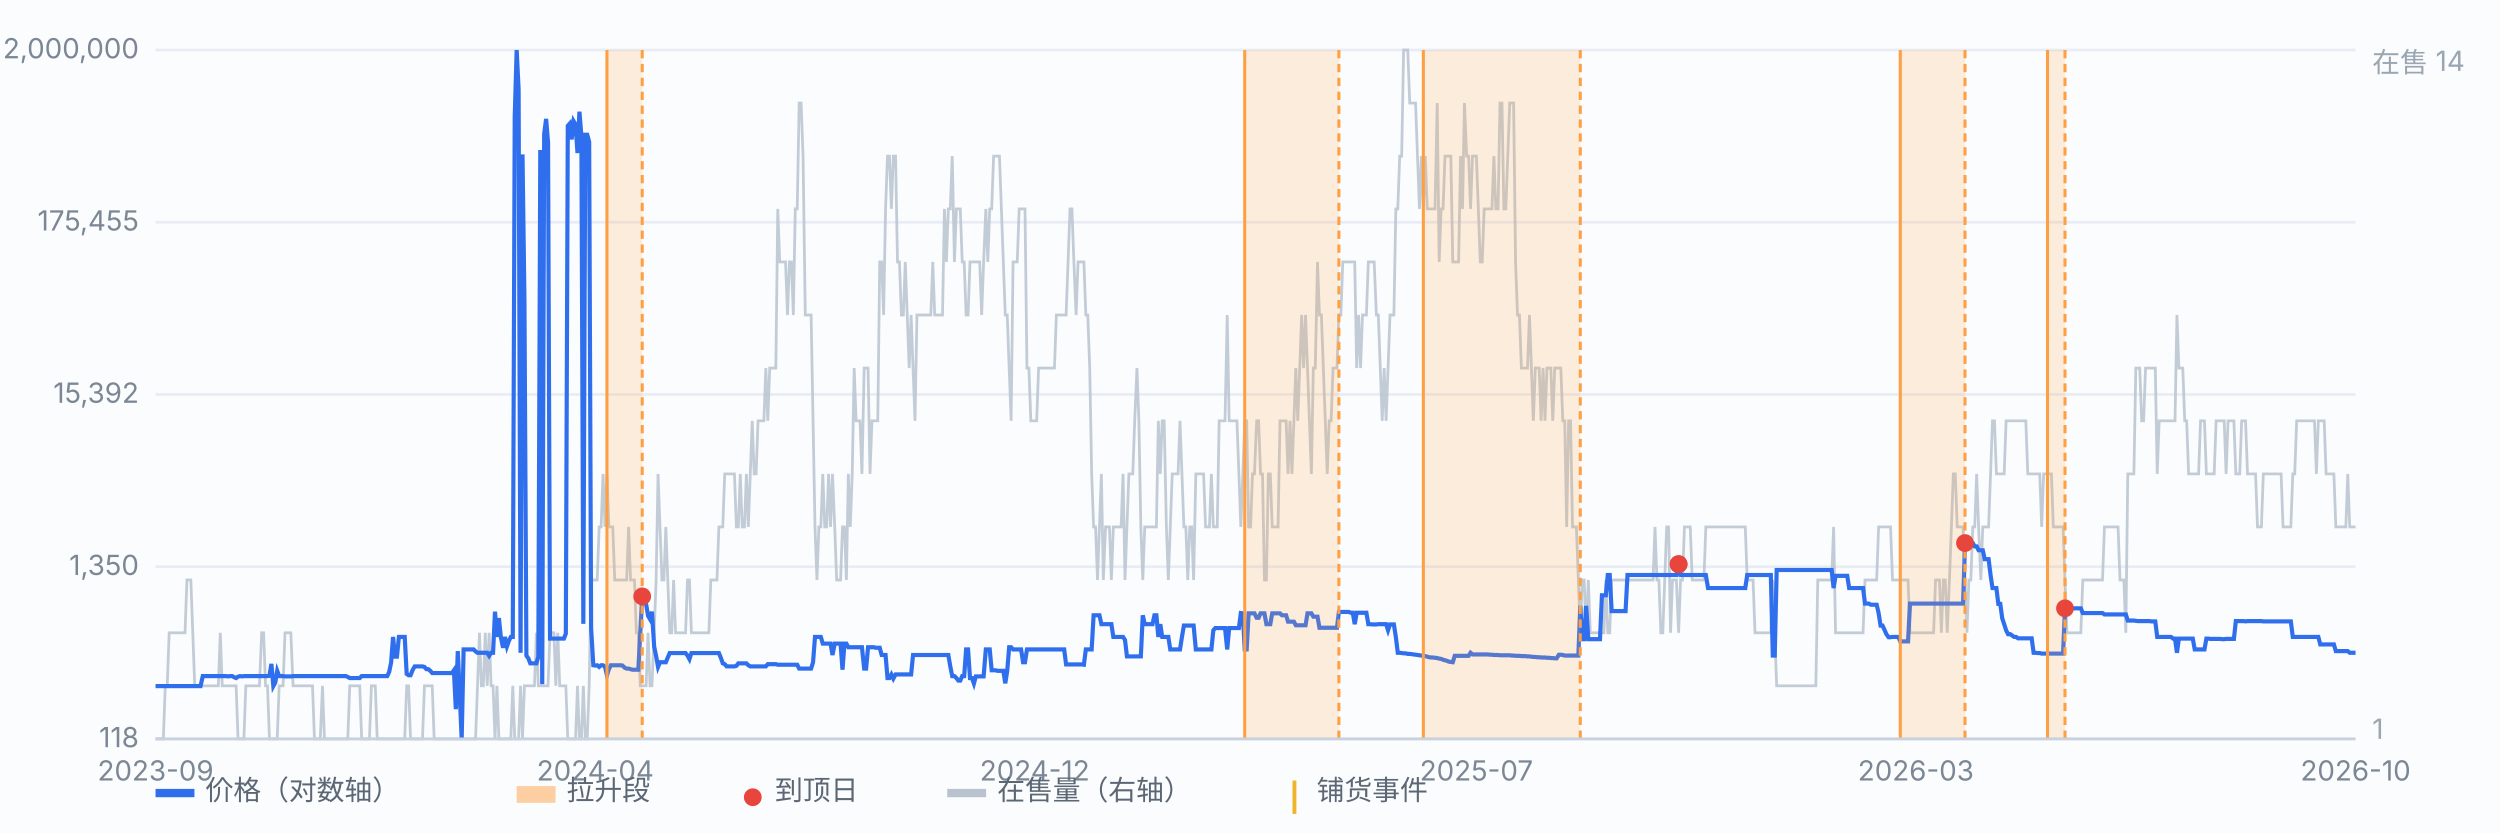
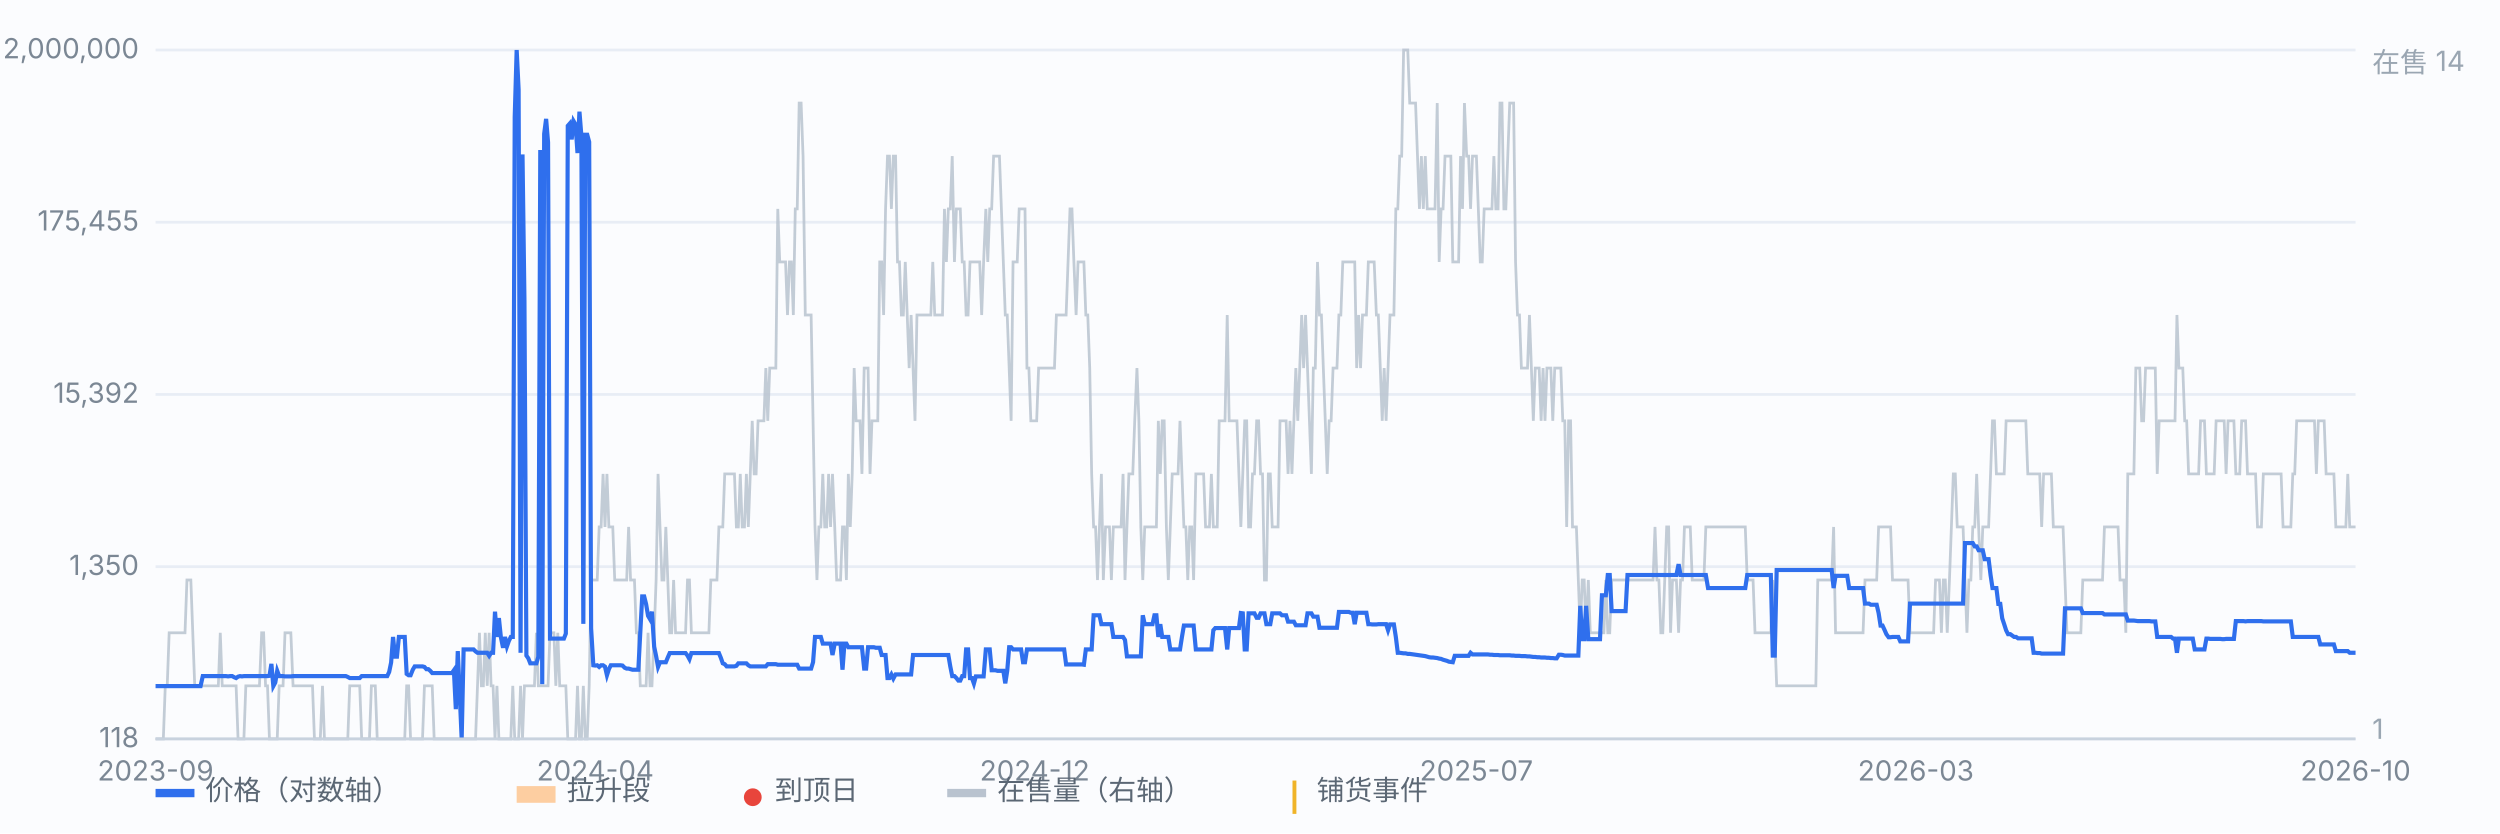
<svg xmlns="http://www.w3.org/2000/svg" viewBox="0 0 900 300" preserveAspectRatio="xMidYMid meet" style="width:100%;max-width:900px;height:auto;display:block" font-family="-apple-system,Segoe UI,Microsoft YaHei,sans-serif" font-size="10">
  <rect x="0" y="0" width="900" height="300" fill="#fbfcfe" />
  <line x1="56" y1="266.0" x2="848" y2="266.0" stroke="#e8edf5" stroke-width="1" />
  <text x="50" y="269.0" text-anchor="end" fill="#7b8794">118</text>
  <line x1="56" y1="204.0" x2="848" y2="204.0" stroke="#e8edf5" stroke-width="1" />
  <text x="50" y="207.0" text-anchor="end" fill="#7b8794">1,350</text>
  <line x1="56" y1="142.0" x2="848" y2="142.0" stroke="#e8edf5" stroke-width="1" />
  <text x="50" y="145.0" text-anchor="end" fill="#7b8794">15,392</text>
  <line x1="56" y1="80.0" x2="848" y2="80.0" stroke="#e8edf5" stroke-width="1" />
  <text x="50" y="83.0" text-anchor="end" fill="#7b8794">175,455</text>
  <line x1="56" y1="18.0" x2="848" y2="18.0" stroke="#e8edf5" stroke-width="1" />
  <text x="50" y="21.0" text-anchor="end" fill="#7b8794">2,000,000</text>
  <path d="M56.0 266.0 L56.7 266.0 L57.4 266.0 L58.1 266.0 L58.8 266.0 L59.5 246.9 L60.2 246.9 L60.9 227.8 L61.7 227.8 L62.4 227.8 L63.1 227.8 L63.8 227.8 L64.5 227.8 L65.2 227.8 L65.9 227.8 L66.6 227.8 L67.3 208.8 L68.0 208.8 L68.7 208.8 L69.4 227.8 L70.1 246.9 L70.8 246.9 L71.5 246.9 L72.2 246.9 L73.0 246.9 L73.7 246.9 L74.4 246.9 L75.1 246.9 L75.8 246.9 L76.5 246.9 L77.2 246.9 L77.9 246.9 L78.6 246.9 L79.3 227.8 L80.0 246.9 L80.7 246.9 L81.4 246.9 L82.1 246.9 L82.8 246.9 L83.6 246.9 L84.3 246.9 L85.0 246.9 L85.7 266.0 L86.4 266.0 L87.1 266.0 L87.8 266.0 L88.5 246.9 L89.2 246.9 L89.9 246.9 L90.6 246.9 L91.3 246.9 L92.0 246.9 L92.7 246.9 L93.4 246.9 L94.2 227.8 L94.9 227.8 L95.6 246.9 L96.3 246.9 L97.0 266.0 L97.7 266.0 L98.4 266.0 L99.1 266.0 L99.8 266.0 L100.5 246.9 L101.2 246.9 L101.9 246.9 L102.6 227.8 L103.3 227.8 L104.0 227.8 L104.7 227.8 L105.5 246.9 L106.2 246.9 L106.9 246.9 L107.6 246.9 L108.3 246.9 L109.0 246.9 L109.7 246.9 L110.4 246.9 L111.1 246.9 L111.8 246.9 L112.5 246.9 L113.2 266.0 L113.9 266.0 L114.6 266.0 L115.3 266.0 L116.1 246.9 L116.8 266.0 L117.5 266.0 L118.2 266.0 L118.9 266.0 L119.6 266.0 L120.3 266.0 L121.0 266.0 L121.7 266.0 L122.4 266.0 L123.1 266.0 L123.8 266.0 L124.5 266.0 L125.2 266.0 L125.9 246.9 L126.7 246.9 L127.4 246.9 L128.1 246.9 L128.8 246.9 L129.5 246.9 L130.2 266.0 L130.9 266.0 L131.6 266.0 L132.3 266.0 L133.0 266.0 L133.7 246.9 L134.4 246.9 L135.1 246.9 L135.8 266.0 L136.5 266.0 L137.2 266.0 L138.0 266.0 L138.7 266.0 L139.4 266.0 L140.1 266.0 L140.8 266.0 L141.5 266.0 L142.2 266.0 L142.9 266.0 L143.6 266.0 L144.3 266.0 L145.0 266.0 L145.7 266.0 L146.4 246.9 L147.1 246.9 L147.8 266.0 L148.6 266.0 L149.3 266.0 L150.0 266.0 L150.7 266.0 L151.4 266.0 L152.1 266.0 L152.8 246.9 L153.5 246.9 L154.2 246.9 L154.9 246.9 L155.6 246.9 L156.3 266.0 L157.0 266.0 L157.7 266.0 L158.4 266.0 L159.2 266.0 L159.9 266.0 L160.6 266.0 L161.3 266.0 L162.0 266.0 L162.7 266.0 L163.4 266.0 L164.1 266.0 L164.8 266.0 L165.5 266.0 L166.2 266.0 L166.9 266.0 L167.6 266.0 L168.3 266.0 L169.0 266.0 L169.7 266.0 L170.5 266.0 L171.2 266.0 L171.9 246.9 L172.6 227.8 L173.3 246.9 L174.0 246.9 L174.7 227.8 L175.4 246.9 L176.1 227.8 L176.8 246.9 L177.5 246.9 L178.2 266.0 L178.9 246.9 L179.6 266.0 L180.3 266.0 L181.1 266.0 L181.8 266.0 L182.5 266.0 L183.2 266.0 L183.9 266.0 L184.6 246.9 L185.3 266.0 L186.0 266.0 L186.7 266.0 L187.4 246.9 L188.1 266.0 L188.8 246.9 L189.5 246.9 L190.2 246.9 L190.9 246.9 L191.7 246.9 L192.4 246.9 L193.1 227.8 L193.8 246.9 L195.9 246.9 L196.6 246.9 L197.3 246.9 L198.0 227.8 L198.7 227.8 L199.4 227.8 L200.1 246.9 L200.8 227.8 L201.5 246.9 L202.2 246.9 L203.0 246.9 L203.7 246.9 L204.4 266.0 L205.1 266.0 L205.8 266.0 L206.5 266.0 L207.2 266.0 L207.9 246.9 L208.6 266.0 L209.3 266.0 L210.0 246.9 L210.7 266.0 L211.4 266.0 L212.1 246.9 L212.8 208.8 L213.6 208.8 L214.3 208.8 L215.0 208.8 L215.7 189.7 L216.4 189.7 L217.1 170.6 L217.8 189.7 L218.5 170.6 L219.2 189.7 L219.9 189.7 L220.6 189.7 L221.3 208.8 L222.0 208.8 L222.7 208.8 L223.4 208.8 L224.1 208.8 L224.9 208.8 L225.6 208.8 L226.3 189.7 L227.0 208.8 L227.7 208.8 L228.4 208.8 L229.1 227.8 L229.8 227.8 L230.5 246.9 L231.2 246.9 L231.9 246.9 L232.6 246.9 L233.3 227.8 L234.0 246.9 L234.7 246.9 L235.5 227.8 L236.2 208.8 L236.9 170.6 L237.6 189.7 L238.3 208.8 L239.0 208.8 L239.7 189.7 L240.4 208.8 L241.1 227.8 L241.8 227.8 L242.5 208.8 L243.2 227.8 L243.9 227.8 L244.6 227.8 L245.3 227.8 L246.1 227.8 L246.8 227.8 L247.5 208.8 L248.2 208.8 L248.9 227.8 L249.6 227.8 L250.3 227.8 L251.0 227.8 L251.7 227.8 L252.4 227.8 L253.1 227.8 L253.8 227.8 L254.5 227.8 L255.2 227.8 L255.9 208.8 L256.6 208.8 L257.4 208.8 L258.1 208.8 L258.8 189.7 L259.5 189.7 L260.2 189.7 L260.9 170.6 L261.6 170.6 L262.3 170.6 L263.0 170.6 L263.7 170.6 L264.4 170.6 L265.1 189.7 L265.8 189.7 L266.5 170.6 L267.2 189.7 L268.0 189.7 L268.7 170.6 L269.4 189.7 L270.1 170.6 L270.8 151.5 L271.5 170.6 L272.2 170.6 L272.9 151.5 L273.6 151.5 L274.3 151.5 L275.0 151.5 L275.7 132.5 L276.4 151.5 L277.1 132.5 L277.8 132.5 L278.6 132.5 L279.3 132.5 L280.0 75.2 L280.7 94.3 L281.4 94.3 L282.1 94.3 L282.8 94.3 L283.5 113.4 L284.2 94.3 L284.9 94.3 L285.6 113.4 L286.3 75.2 L287.0 75.2 L287.7 37.1 L288.4 37.1 L289.1 56.2 L289.9 113.4 L290.6 113.4 L291.3 113.4 L292.0 113.4 L292.7 151.5 L293.4 189.7 L294.1 208.8 L294.8 189.7 L295.5 189.7 L296.2 170.6 L296.9 189.7 L297.6 189.7 L298.3 170.6 L299.0 189.7 L299.7 170.6 L300.5 189.7 L301.2 208.8 L301.9 208.8 L302.6 208.8 L303.3 189.7 L304.0 189.7 L304.7 208.8 L305.4 170.6 L306.1 189.7 L306.8 170.6 L307.5 132.5 L308.2 151.5 L308.9 151.5 L309.6 151.5 L310.3 170.6 L311.1 132.5 L311.8 132.5 L312.5 132.5 L313.2 170.6 L313.9 151.5 L314.6 151.5 L315.3 151.5 L316.0 151.5 L316.7 94.3 L317.4 94.3 L318.1 113.4 L318.8 75.2 L319.5 56.2 L320.2 56.2 L320.9 75.2 L321.6 56.2 L322.4 56.2 L323.1 94.3 L323.8 94.3 L324.5 113.4 L325.2 113.4 L325.9 94.3 L326.6 113.4 L327.3 132.5 L328.0 113.4 L328.7 132.5 L329.4 151.5 L330.1 113.4 L330.8 113.4 L331.5 113.4 L332.2 113.4 L333.0 113.4 L333.7 113.4 L334.4 113.4 L335.1 113.4 L335.8 94.3 L336.5 113.4 L337.2 113.4 L337.9 113.4 L338.6 113.4 L339.3 113.4 L340.0 75.2 L340.7 94.3 L341.4 75.2 L342.1 75.2 L342.8 56.2 L343.6 94.3 L344.3 75.2 L345.0 75.2 L345.7 75.2 L346.4 94.3 L347.1 94.3 L347.8 113.4 L348.5 113.4 L349.2 94.3 L349.9 94.3 L350.6 94.3 L351.3 94.3 L352.0 94.3 L352.7 94.3 L353.4 113.4 L354.1 94.3 L354.9 75.2 L355.6 94.3 L356.3 75.2 L357.0 75.2 L357.7 56.2 L358.4 56.2 L359.1 56.2 L359.8 56.2 L360.5 75.2 L361.2 94.3 L361.9 113.4 L362.6 113.4 L363.3 132.5 L364.0 151.5 L364.7 94.3 L365.5 94.3 L366.2 94.3 L366.9 75.2 L367.6 75.2 L368.3 75.2 L369.0 75.2 L369.7 132.5 L370.4 132.5 L371.1 151.5 L371.8 151.5 L372.5 151.5 L373.2 151.5 L373.9 132.5 L374.6 132.5 L375.3 132.5 L376.0 132.5 L376.8 132.5 L377.5 132.5 L378.2 132.5 L378.9 132.5 L379.6 132.5 L380.3 113.4 L381.0 113.4 L381.7 113.4 L382.4 113.4 L383.1 113.4 L383.8 113.4 L384.5 94.3 L385.2 75.2 L385.9 75.2 L386.6 94.3 L387.4 113.4 L388.1 94.3 L388.8 94.3 L389.5 94.3 L390.2 94.3 L390.9 113.4 L391.6 113.4 L392.3 132.5 L393.0 170.6 L393.7 189.7 L394.4 189.7 L395.1 208.8 L395.8 189.7 L396.5 170.6 L397.2 208.8 L398.0 189.7 L398.7 189.7 L399.4 189.7 L400.1 208.8 L400.8 189.7 L401.5 189.7 L402.2 189.7 L402.9 189.7 L403.6 189.7 L404.3 170.6 L405.0 208.8 L405.7 189.7 L406.4 170.6 L407.1 170.6 L407.8 170.6 L408.5 151.5 L409.3 132.5 L410.0 151.5 L410.7 189.7 L411.4 208.8 L412.1 189.7 L412.8 189.7 L413.5 189.7 L414.2 189.7 L414.9 189.7 L415.6 189.7 L416.3 189.7 L417.0 151.5 L417.7 170.6 L418.4 151.5 L419.1 151.5 L419.9 189.7 L420.6 208.8 L421.3 189.7 L422.0 170.6 L422.7 170.6 L423.4 170.6 L424.1 170.6 L424.8 151.5 L425.5 170.6 L426.2 189.7 L426.9 189.7 L427.6 208.8 L428.3 189.7 L429.0 189.7 L429.7 208.8 L430.5 170.6 L431.2 170.6 L431.9 170.6 L432.6 170.6 L433.3 170.6 L434.0 189.7 L434.7 189.7 L435.4 189.7 L436.1 170.6 L436.8 189.7 L437.5 189.7 L438.2 189.7 L438.9 151.5 L439.6 151.5 L440.3 151.5 L441.0 151.5 L441.8 113.4 L442.5 151.5 L443.2 151.5 L443.9 151.5 L444.6 151.5 L445.3 151.5 L446.0 170.6 L446.7 189.7 L447.4 170.6 L448.1 151.5 L448.8 151.5 L449.5 189.7 L450.2 189.7 L450.9 170.6 L451.6 170.6 L452.4 151.5 L453.1 151.5 L453.8 170.6 L454.5 170.6 L455.2 208.8 L455.9 208.8 L456.6 170.6 L457.3 170.6 L458.0 189.7 L458.7 189.7 L459.4 189.7 L460.1 189.7 L460.8 151.5 L461.5 151.5 L462.2 151.5 L463.0 151.5 L463.7 170.6 L464.4 151.5 L465.1 170.6 L465.8 151.5 L466.5 132.5 L467.2 151.5 L467.9 132.5 L468.6 113.4 L469.3 132.5 L470.0 113.4 L470.7 132.5 L471.4 151.5 L472.1 170.6 L472.8 132.5 L473.5 132.5 L474.3 94.3 L475.0 113.4 L475.7 113.4 L476.4 132.5 L477.1 151.5 L477.8 170.6 L478.5 151.5 L479.2 151.5 L479.9 132.5 L480.6 132.5 L481.3 132.5 L482.0 113.4 L482.7 113.4 L483.4 94.3 L484.1 94.3 L484.9 94.3 L485.6 94.3 L486.3 94.3 L487.0 94.3 L487.7 94.3 L488.4 132.5 L489.1 113.4 L489.8 132.5 L490.5 113.4 L491.2 113.4 L491.9 113.4 L492.6 94.3 L493.3 94.3 L494.0 94.3 L494.7 94.3 L495.5 113.4 L496.2 113.4 L496.9 132.5 L497.6 151.5 L498.3 132.5 L499.0 151.5 L499.7 132.5 L500.4 113.4 L501.1 113.4 L501.8 113.4 L502.5 75.2 L503.2 75.2 L503.9 56.2 L504.6 56.2 L505.3 18.0 L506.0 18.0 L506.8 18.0 L507.5 37.1 L508.2 37.1 L508.9 37.1 L509.6 37.1 L510.3 56.2 L511.0 75.2 L511.7 56.2 L512.4 75.2 L513.1 56.2 L513.8 75.2 L514.5 75.2 L515.2 75.2 L515.9 75.2 L516.6 75.2 L517.4 37.1 L518.1 94.3 L518.8 75.2 L519.5 75.2 L520.2 56.2 L520.9 56.2 L521.6 56.2 L522.3 56.2 L523.0 94.3 L523.7 94.3 L524.4 94.3 L525.1 94.3 L525.8 56.2 L526.5 75.2 L527.2 37.1 L528.0 56.2 L528.7 56.2 L529.4 75.2 L530.1 56.2 L530.8 56.2 L531.5 56.2 L532.2 75.2 L532.9 94.3 L533.6 94.3 L534.3 75.2 L535.0 75.2 L535.7 75.2 L536.4 75.2 L537.1 75.2 L537.8 56.2 L538.5 75.2 L539.3 75.2 L540.0 37.1 L540.7 37.1 L541.4 75.2 L542.1 75.2 L542.8 56.2 L543.5 37.1 L544.2 37.1 L544.9 37.1 L545.6 94.3 L546.3 113.4 L547.0 113.4 L547.7 132.5 L548.4 132.5 L549.1 132.5 L549.9 132.5 L550.6 113.4 L551.3 132.5 L552.0 151.5 L552.7 132.5 L553.4 132.5 L554.1 132.5 L554.8 151.5 L555.5 132.5 L556.2 151.5 L556.9 132.5 L557.6 132.5 L558.3 132.5 L559.0 151.5 L559.7 132.5 L560.4 132.5 L561.2 132.5 L561.9 132.5 L562.6 151.5 L563.3 151.5 L564.0 189.7 L564.7 151.5 L565.4 151.5 L566.1 189.7 L566.8 189.7 L567.5 189.7 L568.2 208.8 L568.9 227.8 L569.6 208.8 L570.3 208.8 L571.0 227.8 L571.8 208.8 L572.5 227.8 L573.2 227.8 L573.9 227.8 L574.6 227.8 L575.3 227.8 L576.0 227.8 L576.7 227.8 L577.4 227.8 L578.1 208.8 L578.8 227.8 L579.5 227.8 L580.2 208.8 L580.9 208.8 L581.6 208.8 L582.4 208.8 L583.1 208.8 L583.8 208.8 L584.5 208.8 L585.2 208.8 L585.9 208.8 L586.6 208.8 L587.3 208.8 L588.0 208.8 L588.7 208.8 L589.4 208.8 L590.1 208.8 L590.8 208.8 L591.5 208.8 L592.2 208.8 L592.9 208.8 L593.7 208.8 L594.4 208.8 L595.1 208.8 L595.8 189.7 L596.5 208.8 L597.2 208.8 L597.9 227.8 L598.6 227.8 L599.3 208.8 L600.0 189.7 L600.7 189.7 L601.4 227.8 L602.1 208.8 L602.8 208.8 L603.5 208.8 L604.3 227.8 L605.0 208.8 L605.7 208.8 L606.4 189.7 L607.1 189.7 L607.8 189.7 L608.5 189.7 L609.2 208.8 L609.9 208.8 L610.6 208.8 L611.3 208.8 L612.0 208.8 L612.7 208.8 L613.4 208.8 L614.1 189.7 L614.9 189.7 L615.6 189.7 L616.3 189.7 L617.0 189.7 L617.7 189.7 L618.4 189.7 L619.1 189.7 L619.8 189.7 L620.5 189.7 L621.2 189.7 L621.9 189.7 L622.6 189.7 L623.3 189.7 L624.0 189.7 L624.7 189.7 L625.4 189.7 L626.2 189.7 L626.9 189.7 L627.6 189.7 L628.3 189.7 L629.0 208.8 L629.7 208.8 L630.4 208.8 L631.1 208.8 L631.8 227.8 L632.5 227.8 L633.2 227.8 L633.9 227.8 L634.6 227.8 L635.3 227.8 L636.0 227.8 L636.8 227.8 L637.5 227.8 L638.2 208.8 L638.9 227.8 L639.6 246.9 L640.3 246.9 L641.0 246.9 L643.1 246.9 L643.8 246.9 L644.5 246.9 L645.2 246.9 L645.9 246.9 L646.6 246.9 L647.4 246.9 L648.1 246.9 L648.8 246.9 L649.5 246.9 L650.2 246.9 L650.9 246.9 L651.6 246.9 L652.3 246.9 L653.0 246.9 L653.7 246.9 L654.4 208.8 L655.1 208.8 L655.8 208.8 L656.5 208.8 L657.2 208.8 L657.9 208.8 L658.7 208.8 L659.4 208.8 L660.1 189.7 L660.8 227.8 L661.5 227.8 L662.2 227.8 L662.9 227.8 L663.6 227.8 L664.3 227.8 L665.0 227.8 L665.7 227.8 L666.4 227.8 L667.1 227.8 L667.8 227.8 L668.5 227.8 L669.3 227.8 L670.0 227.8 L670.7 227.8 L671.4 208.8 L672.1 208.8 L672.8 208.8 L673.5 208.8 L674.2 208.8 L674.9 208.8 L675.6 208.8 L676.3 189.7 L677.0 189.7 L677.7 189.7 L678.4 189.7 L679.1 189.7 L679.9 189.7 L680.6 189.7 L681.3 208.8 L682.0 208.8 L682.7 208.8 L683.4 208.8 L684.1 208.8 L684.8 208.8 L685.5 208.8 L686.2 208.8 L686.9 208.8 L687.6 227.8 L688.3 227.8 L689.0 227.8 L689.7 227.8 L690.4 227.8 L691.2 227.8 L691.9 227.8 L692.6 227.8 L693.3 227.8 L694.0 227.8 L694.7 227.8 L695.4 227.8 L696.1 227.8 L696.8 208.8 L697.5 208.8 L698.2 208.8 L698.9 227.8 L699.6 208.8 L700.3 208.8 L701.0 227.8 L701.8 208.8 L702.5 189.7 L703.2 170.6 L703.9 170.6 L704.6 189.7 L705.3 189.7 L706.0 189.7 L706.7 189.7 L707.4 208.8 L708.1 227.8 L708.8 208.8 L709.5 208.8 L710.2 189.7 L710.9 189.7 L711.6 170.6 L712.3 189.7 L713.1 208.8 L713.8 189.7 L714.5 189.7 L715.2 189.7 L715.9 189.7 L716.6 170.6 L717.3 151.5 L718.0 151.5 L718.7 170.6 L719.4 170.6 L720.1 170.6 L720.8 170.6 L721.5 170.6 L722.2 151.5 L722.9 151.5 L723.7 151.5 L724.4 151.5 L725.1 151.5 L725.8 151.5 L726.5 151.5 L727.2 151.5 L727.9 151.5 L728.6 151.5 L729.3 151.5 L730.0 170.6 L730.7 170.6 L731.4 170.6 L732.1 170.6 L732.8 170.6 L733.5 170.6 L734.3 170.6 L735.0 189.7 L735.7 170.6 L736.4 170.6 L737.1 170.6 L737.8 170.6 L738.5 170.6 L739.2 189.7 L739.9 189.7 L740.6 189.7 L741.3 189.7 L742.0 189.7 L742.7 189.7 L743.4 208.8 L744.1 227.8 L744.8 227.8 L745.6 227.8 L746.3 227.8 L747.0 227.8 L747.7 227.8 L748.4 227.8 L749.1 227.8 L749.8 208.8 L750.5 208.8 L751.2 208.8 L751.9 208.8 L752.6 208.8 L753.3 208.8 L754.0 208.8 L754.7 208.8 L755.4 208.8 L756.2 208.8 L756.9 208.8 L757.6 189.7 L758.3 189.7 L759.0 189.7 L759.7 189.7 L760.4 189.7 L761.1 189.7 L761.8 189.7 L762.5 189.7 L763.2 208.8 L763.9 208.8 L764.6 208.8 L765.3 227.8 L766.0 170.6 L766.8 170.6 L767.5 170.6 L768.2 170.6 L768.9 132.5 L769.6 132.5 L770.3 132.5 L771.0 151.5 L771.7 151.5 L772.4 132.5 L773.1 132.5 L773.8 132.5 L774.5 132.5 L775.2 132.5 L775.9 132.5 L776.6 170.6 L777.3 151.5 L778.1 151.5 L778.8 151.5 L779.5 151.5 L780.2 151.5 L780.9 151.5 L781.6 151.5 L782.3 151.5 L783.0 151.5 L783.7 113.4 L784.4 132.5 L785.1 132.5 L785.8 132.5 L786.5 151.5 L787.2 151.5 L787.9 170.6 L788.7 170.6 L789.4 170.6 L790.1 170.6 L790.8 170.6 L791.5 170.6 L792.2 151.5 L792.9 151.5 L793.6 151.5 L794.3 170.6 L795.0 170.6 L795.7 170.6 L796.4 170.6 L797.1 170.6 L797.8 151.5 L798.5 151.5 L799.3 151.5 L800.0 151.5 L800.7 151.5 L801.4 170.6 L802.1 151.5 L802.8 151.5 L803.5 151.5 L804.2 151.5 L804.9 170.6 L805.6 170.6 L806.3 170.6 L807.0 151.5 L807.7 151.5 L808.4 151.5 L809.1 170.6 L809.8 170.6 L810.6 170.6 L811.3 170.6 L812.0 170.6 L812.7 189.7 L813.4 189.7 L814.1 189.7 L814.8 170.6 L815.5 170.6 L816.2 170.6 L816.9 170.6 L817.6 170.6 L818.3 170.6 L819.0 170.6 L819.7 170.6 L820.4 170.6 L821.2 170.6 L821.9 189.7 L822.6 189.7 L823.3 189.7 L824.0 189.7 L824.7 189.7 L825.4 170.6 L826.1 170.6 L826.8 151.5 L827.5 151.5 L828.2 151.5 L828.9 151.5 L829.6 151.5 L830.3 151.5 L831.0 151.5 L831.8 151.5 L832.5 151.5 L833.2 151.5 L833.9 170.6 L834.6 151.5 L835.3 151.5 L836.0 151.5 L836.7 151.5 L837.4 170.6 L838.1 170.6 L838.8 170.6 L839.5 170.6 L840.2 170.6 L840.9 189.7 L841.6 189.7 L842.3 189.7 L843.1 189.7 L843.8 189.7 L844.5 189.7 L845.2 170.6 L845.9 189.7 L846.6 189.7 L847.3 189.7 L848.0 189.7" fill="none" stroke="#b9c3cf" stroke-width="1" opacity="0.85" />
  <text x="854" y="26" fill="#9aa6b2">在售 14</text>
  <text x="854" y="266" fill="#9aa6b2">1</text>
  <path d="M56.0 247.0 L56.7 247.0 L57.4 247.0 L58.1 247.0 L58.8 247.0 L59.5 247.0 L60.2 247.0 L60.9 247.0 L61.7 247.0 L62.4 247.0 L63.1 247.0 L63.8 247.0 L64.5 247.0 L65.2 247.0 L65.9 247.0 L66.6 247.0 L67.3 247.0 L68.0 247.0 L68.7 247.0 L69.4 247.0 L70.1 247.0 L70.8 247.0 L71.5 247.0 L72.2 247.0 L73.0 243.4 L73.7 243.4 L74.4 243.4 L75.1 243.4 L75.8 243.4 L76.5 243.4 L77.2 243.4 L77.9 243.4 L78.6 243.4 L79.3 243.4 L80.0 243.4 L80.7 243.4 L81.4 243.4 L82.1 243.5 L82.8 243.4 L83.6 243.4 L84.3 243.8 L85.0 244.1 L85.7 243.6 L86.4 243.4 L87.1 243.5 L87.8 243.4 L88.5 243.4 L89.2 243.4 L89.9 243.4 L90.6 243.4 L91.3 243.4 L92.0 243.4 L92.7 243.4 L93.4 243.4 L94.2 243.4 L94.9 243.4 L95.6 243.4 L96.3 243.4 L97.0 243.3 L97.7 239.0 L98.4 247.0 L99.1 245.7 L99.8 241.5 L100.5 243.4 L101.2 243.4 L101.9 243.4 L102.6 243.5 L103.3 243.5 L104.0 243.5 L104.7 243.5 L105.5 243.4 L106.2 243.4 L106.9 243.4 L107.6 243.4 L108.3 243.4 L109.0 243.4 L109.7 243.4 L110.4 243.4 L111.1 243.4 L111.8 243.4 L112.5 243.4 L113.2 243.4 L113.9 243.4 L114.6 243.4 L115.3 243.4 L116.1 243.4 L116.8 243.4 L117.5 243.4 L118.2 243.4 L118.9 243.4 L119.6 243.4 L120.3 243.4 L121.0 243.4 L121.7 243.4 L122.4 243.4 L123.1 243.4 L123.8 243.4 L124.5 243.4 L125.2 243.7 L125.9 244.1 L126.7 244.1 L127.4 244.1 L128.1 244.1 L128.8 244.1 L129.5 244.1 L130.2 243.4 L130.9 243.4 L131.6 243.4 L132.3 243.4 L133.0 243.4 L133.7 243.4 L134.4 243.4 L135.1 243.4 L135.8 243.4 L136.5 243.4 L137.2 243.4 L138.0 243.4 L138.7 243.4 L139.4 243.4 L140.1 241.9 L140.8 238.5 L141.5 229.3 L142.2 236.4 L142.9 236.4 L143.6 229.3 L144.3 229.3 L145.0 229.3 L145.7 229.3 L146.4 242.6 L147.1 243.1 L147.8 243.1 L148.6 241.1 L149.3 239.9 L150.0 239.9 L150.7 239.9 L151.4 239.9 L152.1 239.9 L152.8 240.1 L153.5 240.9 L154.2 240.9 L154.9 241.5 L155.6 242.3 L156.3 242.3 L157.0 242.3 L157.7 242.3 L158.4 242.3 L159.2 242.3 L159.9 242.3 L160.6 242.3 L161.3 242.3 L162.0 242.3 L162.7 242.3 L163.4 241.3 L164.1 255.3 L164.8 234.4 L165.5 250.0 L166.2 266.0 L166.9 233.8 L167.6 233.8 L168.3 233.8 L169.0 233.8 L169.7 233.8 L170.5 233.8 L171.2 234.5 L171.9 235.0 L172.6 235.0 L173.3 235.0 L174.0 235.0 L174.7 235.0 L175.4 235.0 L176.1 236.1 L176.8 235.0 L177.5 235.0 L178.2 220.2 L178.9 229.3 L179.6 222.5 L180.3 229.3 L181.1 233.2 L181.8 229.3 L182.5 232.7 L183.2 230.7 L183.9 229.3 L184.6 229.3 L185.3 42.1 L186.0 18.0 L186.7 32.3 L187.4 235.0 L188.1 55.6 L188.8 108.4 L189.5 236.0 L190.2 237.0 L190.9 238.8 L191.7 238.8 L192.4 238.8 L193.1 238.8 L193.8 236.4 L194.5 54.0 L195.2 246.3 L195.9 48.2 L196.6 42.8 L197.3 51.3 L198.0 229.9 L198.7 229.9 L199.4 229.9 L200.1 229.9 L200.8 229.9 L201.5 229.9 L202.2 229.9 L203.0 229.9 L203.7 228.1 L204.4 45.3 L205.1 44.5 L205.8 50.2 L206.5 43.6 L207.2 44.8 L207.9 55.1 L208.6 40.2 L209.3 49.0 L210.0 224.6 L210.7 48.5 L211.4 48.5 L212.1 51.1 L212.8 226.2 L213.6 239.5 L214.3 239.6 L215.0 239.5 L215.7 240.1 L216.4 239.5 L217.1 239.5 L217.8 240.0 L218.5 243.1 L219.2 240.9 L219.9 239.5 L220.6 239.5 L221.3 239.5 L222.0 239.5 L222.7 239.5 L223.4 239.5 L224.1 239.6 L224.9 240.4 L225.6 240.7 L226.3 240.7 L227.0 240.9 L227.7 241.1 L228.4 241.1 L229.1 241.1 L229.8 241.1 L230.5 227.7 L231.2 214.7 L231.9 214.7 L232.6 217.5 L233.3 221.7 L234.0 222.9 L234.7 220.2 L235.5 232.8 L236.2 236.2 L236.9 240.1 L237.6 238.4 L238.3 238.4 L239.0 238.4 L239.7 238.4 L240.4 236.7 L241.1 235.1 L241.8 235.1 L242.5 235.1 L243.2 235.1 L243.9 235.1 L244.6 235.1 L245.3 235.1 L246.1 235.1 L246.8 235.1 L247.5 236.0 L248.2 237.3 L248.9 235.1 L249.6 235.1 L250.3 235.1 L251.0 235.1 L251.7 235.1 L252.4 235.1 L253.1 235.1 L253.8 235.1 L254.5 235.1 L255.2 235.1 L255.9 235.1 L256.6 235.1 L257.4 235.1 L258.1 235.1 L258.8 235.1 L259.5 236.8 L260.2 238.8 L260.9 239.1 L261.6 239.9 L262.3 239.9 L263.0 239.9 L263.7 239.9 L264.4 239.9 L265.1 239.7 L265.8 238.8 L266.5 238.8 L267.2 238.8 L268.0 238.8 L268.7 238.8 L269.4 239.5 L270.1 239.9 L270.8 239.9 L271.5 239.9 L272.2 239.9 L272.9 239.9 L273.6 239.9 L274.3 239.9 L275.0 239.9 L275.7 239.9 L276.4 239.1 L277.1 239.1 L277.8 239.1 L278.6 239.1 L279.3 239.1 L280.0 239.3 L280.7 239.3 L281.4 239.3 L282.1 239.3 L282.8 239.3 L283.5 239.3 L284.2 239.3 L284.9 239.3 L285.6 239.3 L286.3 239.3 L287.0 239.3 L287.7 240.7 L288.4 240.7 L289.1 240.7 L289.9 240.7 L290.6 240.7 L291.3 240.7 L292.0 240.7 L292.7 238.4 L293.4 229.3 L294.1 229.3 L294.8 229.3 L295.5 229.3 L296.2 231.7 L296.9 231.7 L297.6 231.7 L298.3 231.7 L299.0 231.7 L299.7 235.8 L300.5 231.7 L301.2 231.7 L301.9 231.7 L302.6 231.7 L303.3 241.1 L304.0 231.7 L304.7 231.7 L305.4 233.0 L306.1 233.0 L306.8 233.0 L307.5 233.0 L308.2 233.0 L308.9 233.0 L309.6 233.0 L310.3 233.0 L311.1 240.7 L311.8 240.7 L312.5 233.0 L313.2 233.0 L313.9 233.0 L314.6 233.0 L315.3 233.2 L316.0 233.2 L316.7 233.2 L317.4 235.8 L318.1 235.8 L318.8 235.8 L319.5 244.1 L320.2 244.1 L320.9 242.8 L321.6 244.3 L322.4 242.8 L323.1 242.8 L323.8 242.8 L324.5 242.8 L325.2 242.8 L325.9 242.8 L326.6 242.8 L327.3 242.8 L328.0 242.8 L328.7 235.8 L329.4 235.8 L330.1 235.8 L330.8 235.8 L331.5 235.8 L332.2 235.8 L333.0 235.8 L333.7 235.8 L334.4 235.8 L335.1 235.8 L335.8 235.8 L336.5 235.8 L337.2 235.8 L337.9 235.8 L338.6 235.8 L339.3 235.8 L340.0 235.8 L340.7 235.8 L341.4 235.8 L342.1 239.9 L342.8 243.4 L343.6 243.4 L344.3 244.1 L345.0 245.0 L345.7 245.0 L346.4 243.4 L347.1 243.4 L347.8 233.8 L348.5 233.8 L349.2 244.1 L349.9 244.1 L350.6 246.1 L351.3 243.5 L352.0 243.5 L352.7 243.5 L353.4 243.5 L354.1 243.5 L354.9 233.8 L355.6 233.8 L356.3 233.8 L357.0 241.3 L357.7 241.3 L358.4 241.3 L359.1 241.5 L359.8 241.5 L360.5 241.5 L361.2 241.5 L361.9 246.0 L362.6 241.5 L363.3 233.0 L364.0 233.0 L364.7 233.8 L365.5 233.8 L366.2 233.8 L366.9 233.8 L367.6 233.8 L368.3 238.4 L369.0 238.4 L369.7 233.8 L370.4 233.8 L371.1 233.8 L371.8 233.8 L372.5 233.8 L373.2 233.8 L373.9 233.8 L374.6 233.8 L375.3 233.8 L376.0 233.8 L376.8 233.8 L377.5 233.8 L378.2 233.8 L378.9 233.8 L379.6 233.8 L380.3 233.8 L381.0 233.8 L381.7 233.8 L382.4 233.8 L383.1 233.8 L383.8 239.2 L384.5 239.2 L385.2 239.2 L385.9 239.2 L386.6 239.2 L387.4 239.2 L388.1 239.2 L388.8 239.2 L389.5 239.2 L390.2 239.3 L390.9 233.8 L391.6 233.8 L392.3 233.8 L393.0 233.8 L393.7 221.5 L394.4 221.5 L395.1 221.5 L395.8 221.5 L396.5 224.7 L397.2 224.7 L398.0 224.7 L398.7 224.7 L399.4 224.7 L400.1 224.7 L400.8 229.3 L401.5 229.3 L402.2 229.3 L402.9 229.3 L403.6 229.3 L404.3 229.3 L405.0 230.4 L405.7 236.3 L406.4 236.3 L407.1 236.3 L407.8 236.3 L408.5 236.3 L409.3 236.3 L410.0 236.3 L410.7 236.3 L411.4 221.5 L412.1 224.7 L412.8 224.7 L413.5 224.7 L414.2 224.7 L414.9 224.7 L415.6 221.5 L416.3 221.5 L417.0 229.3 L417.7 224.7 L418.4 229.3 L419.1 229.3 L419.9 229.3 L420.6 229.3 L421.3 233.8 L422.0 233.8 L422.7 233.8 L423.4 233.8 L424.1 233.8 L424.8 233.8 L425.5 229.3 L426.2 225.2 L426.9 225.2 L427.6 225.2 L428.3 225.2 L429.0 225.2 L429.7 225.2 L430.5 233.8 L431.2 233.8 L431.9 233.8 L432.6 233.8 L433.3 233.8 L434.0 233.8 L434.7 233.8 L435.4 233.8 L436.1 233.8 L436.8 226.9 L437.5 226.1 L438.2 226.1 L438.9 226.1 L439.6 226.1 L440.3 226.1 L441.0 226.1 L441.8 233.8 L442.5 226.1 L443.2 226.1 L443.9 226.1 L444.6 226.1 L445.3 226.1 L446.0 226.1 L446.7 220.7 L447.4 220.8 L448.1 233.8 L448.8 233.8 L449.5 220.8 L450.2 220.8 L450.9 220.8 L451.6 220.8 L452.4 222.4 L453.1 222.4 L453.8 220.8 L454.5 220.8 L455.2 220.8 L455.9 224.7 L456.6 224.7 L457.3 224.7 L458.0 220.8 L458.7 220.8 L459.4 220.8 L460.1 220.8 L460.8 220.8 L461.5 221.5 L462.2 221.5 L463.0 221.5 L463.7 223.8 L464.4 223.8 L465.1 223.8 L465.8 223.8 L466.5 225.1 L467.2 225.1 L467.9 225.1 L468.6 225.1 L469.3 225.1 L470.0 225.1 L470.7 220.8 L471.4 220.8 L472.1 220.8 L472.8 222.0 L473.5 222.0 L474.3 222.0 L475.0 226.0 L475.7 226.0 L476.4 226.0 L477.1 226.0 L477.8 226.0 L478.5 226.0 L479.2 226.0 L479.9 226.0 L480.6 226.0 L481.3 226.0 L482.0 220.3 L482.7 220.3 L483.4 220.3 L484.1 220.3 L484.9 220.3 L485.6 220.3 L486.3 220.6 L487.0 220.6 L487.7 224.7 L488.4 220.6 L489.1 220.6 L489.8 220.6 L490.5 220.6 L491.2 220.6 L491.9 220.6 L492.6 224.7 L493.3 224.7 L494.0 224.8 L494.7 224.8 L495.5 224.8 L496.2 224.7 L496.9 224.7 L497.6 224.7 L498.3 224.7 L499.0 224.7 L499.7 226.9 L500.4 224.8 L501.1 224.8 L501.8 224.8 L502.5 229.3 L503.2 235.0 L503.9 235.0 L504.6 235.1 L505.3 235.2 L506.0 235.2 L506.8 235.4 L507.5 235.4 L508.2 235.5 L508.9 235.6 L509.6 235.7 L510.3 235.8 L511.0 235.9 L511.7 236.0 L512.4 236.1 L513.1 236.2 L513.8 236.4 L514.5 236.6 L515.2 236.7 L515.9 236.7 L516.6 236.8 L517.4 236.9 L518.1 237.1 L518.8 237.2 L519.5 237.5 L520.2 237.7 L520.9 237.9 L521.6 238.2 L522.3 238.3 L523.0 238.4 L523.7 236.1 L524.4 236.1 L525.1 236.1 L525.8 236.1 L526.5 236.1 L527.2 236.1 L528.0 236.1 L528.7 236.1 L529.4 235.0 L530.1 235.6 L530.8 235.6 L531.5 235.6 L532.2 235.6 L532.9 235.6 L533.6 235.6 L534.3 235.6 L535.0 235.6 L535.7 235.6 L536.4 235.7 L537.1 235.7 L537.8 235.8 L538.5 235.8 L539.3 235.8 L540.0 235.9 L540.7 235.9 L541.4 235.9 L542.1 235.9 L542.8 235.9 L543.5 235.9 L544.2 236.0 L544.9 236.0 L545.6 236.1 L546.3 236.1 L547.0 236.1 L547.7 236.2 L548.4 236.2 L549.1 236.2 L549.9 236.3 L550.6 236.3 L551.3 236.4 L552.0 236.5 L552.7 236.5 L553.4 236.6 L554.1 236.6 L554.8 236.7 L555.5 236.7 L556.2 236.7 L556.9 236.8 L557.6 236.8 L558.3 236.9 L559.0 236.9 L559.7 237.0 L560.4 237.0 L561.2 235.7 L561.9 235.7 L562.6 235.8 L563.3 236.0 L564.0 236.0 L564.7 236.0 L565.4 236.0 L566.1 236.0 L566.8 236.0 L567.5 236.0 L568.2 236.0 L568.9 218.1 L569.6 230.1 L570.3 230.1 L571.0 218.1 L571.8 230.1 L572.5 230.1 L573.2 230.1 L573.9 230.1 L574.6 230.1 L575.3 230.1 L576.0 230.1 L576.7 214.3 L577.4 214.3 L578.1 214.3 L578.8 207.0 L579.5 207.0 L580.2 220.0 L580.9 220.0 L581.6 220.0 L582.4 220.0 L583.1 220.0 L583.8 220.0 L584.5 220.0 L585.2 220.0 L585.9 207.0 L586.6 207.0 L587.3 207.0 L588.0 207.0 L588.7 207.0 L589.4 207.0 L590.1 207.0 L590.8 207.0 L591.5 207.0 L592.2 207.0 L592.9 207.0 L593.7 207.0 L594.4 207.0 L595.1 207.0 L595.8 207.0 L596.5 207.0 L597.2 207.0 L597.9 207.0 L598.6 207.0 L599.3 207.0 L600.0 207.0 L600.7 207.0 L601.4 207.0 L602.1 207.0 L602.8 207.0 L603.5 207.0 L604.3 203.1 L605.0 207.0 L605.7 207.0 L606.4 207.0 L607.1 207.0 L607.8 207.0 L608.5 207.0 L609.2 207.0 L609.9 207.0 L610.6 207.0 L611.3 207.0 L612.0 207.0 L612.7 207.0 L613.4 207.0 L614.1 207.0 L614.9 211.7 L615.6 211.7 L616.3 211.7 L617.0 211.7 L617.7 211.7 L618.4 211.7 L619.1 211.7 L619.8 211.7 L620.5 211.7 L621.2 211.7 L621.9 211.7 L622.6 211.7 L623.3 211.7 L624.0 211.7 L624.7 211.7 L625.4 211.7 L626.2 211.7 L626.9 211.7 L627.6 211.7 L628.3 211.7 L629.0 207.0 L629.7 207.0 L630.4 207.0 L631.1 207.0 L631.8 207.0 L632.5 207.0 L633.2 207.0 L633.9 207.0 L634.6 207.0 L635.3 207.0 L636.0 207.0 L636.8 207.0 L637.5 207.0 L638.2 236.0 L638.9 236.0 L639.6 205.2 L640.3 205.2 L641.0 205.2 L641.7 205.2 L642.4 205.2 L643.1 205.2 L643.8 205.2 L644.5 205.2 L645.2 205.2 L645.9 205.2 L646.6 205.2 L647.4 205.2 L648.1 205.2 L648.8 205.2 L649.5 205.2 L650.2 205.2 L650.9 205.2 L651.6 205.2 L652.3 205.2 L653.0 205.2 L653.7 205.2 L654.4 205.2 L655.1 205.2 L655.8 205.2 L656.5 205.2 L657.2 205.2 L657.9 205.2 L658.7 205.2 L659.4 205.2 L660.1 211.7 L660.8 207.3 L661.5 207.3 L662.2 207.3 L662.9 207.3 L663.6 207.3 L664.3 207.3 L665.0 207.3 L665.7 211.7 L666.4 211.7 L667.1 211.7 L667.8 211.7 L668.5 211.7 L669.3 211.7 L670.0 211.7 L670.7 211.7 L671.4 217.3 L672.1 217.3 L672.8 217.3 L673.5 217.7 L674.2 217.7 L674.9 217.7 L675.6 217.7 L676.3 220.7 L677.0 225.2 L677.7 225.2 L678.4 226.7 L679.1 228.3 L679.9 229.4 L680.6 229.4 L681.3 229.3 L682.0 229.3 L682.7 229.3 L683.4 229.3 L684.1 230.9 L684.8 230.9 L685.5 230.9 L686.2 230.9 L686.9 230.9 L687.6 217.3 L688.3 217.3 L689.0 217.3 L689.7 217.3 L690.4 217.3 L691.2 217.3 L691.9 217.3 L692.6 217.3 L693.3 217.3 L694.0 217.3 L694.7 217.3 L695.4 217.3 L696.1 217.3 L696.8 217.3 L697.5 217.3 L698.2 217.3 L698.9 217.3 L699.6 217.3 L700.3 217.3 L701.0 217.3 L701.8 217.3 L702.5 217.3 L703.2 217.3 L703.9 217.3 L704.6 217.3 L705.3 217.3 L706.0 217.3 L706.7 217.3 L707.4 195.5 L708.1 195.5 L708.8 195.5 L709.5 195.5 L710.2 195.5 L710.9 196.7 L711.6 196.7 L712.3 198.1 L713.1 198.1 L713.8 198.1 L714.5 201.3 L715.2 201.3 L715.9 201.3 L716.6 207.0 L717.3 211.7 L718.0 211.7 L718.7 211.7 L719.4 217.4 L720.1 217.4 L720.8 222.6 L721.5 224.7 L722.2 226.9 L722.9 228.3 L723.7 228.3 L724.4 228.8 L725.1 229.3 L725.8 229.3 L726.5 229.8 L727.2 229.8 L727.9 229.8 L728.6 229.8 L729.3 229.8 L730.0 229.8 L730.7 229.8 L731.4 229.8 L732.1 235.0 L732.8 235.0 L733.5 235.1 L734.3 235.1 L735.0 235.3 L735.7 235.3 L736.4 235.3 L737.1 235.3 L737.8 235.3 L738.5 235.3 L739.2 235.3 L739.9 235.3 L740.6 235.3 L741.3 235.3 L742.0 235.3 L742.7 235.3 L743.4 219.0 L744.1 219.0 L744.8 219.0 L745.6 219.0 L746.3 219.0 L747.0 219.0 L747.7 219.0 L748.4 219.0 L749.1 219.0 L749.8 220.7 L750.5 220.7 L751.2 220.7 L751.9 220.7 L752.6 220.7 L753.3 220.7 L754.0 220.7 L754.7 220.7 L755.4 220.7 L756.2 220.7 L756.9 220.7 L757.6 221.2 L758.3 221.2 L759.0 221.2 L759.7 221.2 L760.4 221.2 L761.1 221.2 L761.8 221.2 L762.5 221.2 L763.2 221.2 L763.9 221.2 L764.6 221.2 L765.3 221.2 L766.0 223.4 L766.8 223.4 L767.5 223.4 L768.2 223.4 L768.9 223.5 L769.6 223.6 L770.3 223.6 L771.0 223.6 L771.7 223.6 L772.4 223.6 L773.1 223.6 L773.8 223.6 L774.5 223.7 L775.2 223.7 L775.9 223.7 L776.6 229.3 L777.3 229.3 L778.1 229.3 L778.8 229.3 L779.5 229.3 L780.2 229.3 L780.9 229.3 L781.6 229.3 L782.3 229.9 L783.0 229.9 L783.7 235.0 L784.4 229.9 L785.1 229.9 L785.8 229.9 L786.5 229.9 L787.2 229.9 L787.9 229.9 L788.7 229.9 L789.4 229.9 L790.1 233.8 L790.8 233.8 L791.5 233.8 L792.2 233.8 L792.9 233.8 L793.6 233.8 L794.3 229.9 L795.0 229.9 L795.7 230.0 L796.4 230.0 L797.1 230.0 L797.8 230.0 L798.5 230.0 L799.3 230.0 L800.0 230.1 L800.7 230.1 L801.4 230.0 L802.1 230.0 L802.8 230.0 L803.5 230.0 L804.2 230.0 L804.9 223.6 L805.6 223.6 L806.3 223.6 L807.0 223.6 L807.7 223.6 L808.4 223.7 L809.1 223.6 L809.8 223.6 L810.6 223.6 L811.3 223.6 L812.0 223.6 L812.7 223.6 L813.4 223.6 L814.1 223.6 L814.8 223.7 L815.5 223.7 L816.2 223.7 L816.9 223.7 L817.6 223.7 L818.3 223.7 L819.0 223.7 L819.7 223.7 L820.4 223.7 L821.2 223.7 L821.9 223.7 L822.6 223.7 L823.3 223.7 L824.0 223.7 L824.7 223.7 L825.4 229.3 L826.1 229.3 L826.8 229.3 L827.5 229.3 L828.2 229.3 L828.9 229.3 L829.6 229.3 L830.3 229.3 L831.0 229.3 L831.8 229.3 L832.5 229.3 L833.2 229.3 L833.9 229.3 L834.6 229.3 L835.3 232.0 L836.0 232.0 L836.7 232.0 L837.4 232.0 L838.1 232.0 L838.8 232.0 L839.5 232.0 L840.2 232.0 L840.9 234.4 L841.6 234.4 L842.3 234.4 L843.1 234.4 L843.8 234.4 L844.5 234.4 L845.2 234.4 L845.9 235.0 L846.6 235.0 L847.3 235.0 L848.0 235.0" fill="none" stroke="#2f6fed" stroke-width="1.5" />
-   <rect x="218.5" y="18" width="12.7" height="248" fill="#ff9f43" opacity="0.18" />
-   <line x1="218.5" y1="18" x2="218.5" y2="266" stroke="#ff9f43" stroke-width="1.1" />
-   <line x1="231.2" y1="18" x2="231.2" y2="266" stroke="#ff9f43" stroke-width="1.1" stroke-dasharray="3 2" />
-   <circle cx="231.2" cy="214.7" r="3.2" fill="#e8453c" />
-   <rect x="448.1" y="18" width="33.9" height="248" fill="#ff9f43" opacity="0.18" />
-   <line x1="448.1" y1="18" x2="448.1" y2="266" stroke="#ff9f43" stroke-width="1.1" />
-   <line x1="482.0" y1="18" x2="482.0" y2="266" stroke="#ff9f43" stroke-width="1.1" stroke-dasharray="3 2" />
-   <circle cx="604.3" cy="203.1" r="3.2" fill="#e8453c" />
-   <rect x="512.4" y="18" width="56.5" height="248" fill="#ff9f43" opacity="0.18" />
-   <line x1="512.4" y1="18" x2="512.4" y2="266" stroke="#ff9f43" stroke-width="1.1" />
-   <line x1="568.9" y1="18" x2="568.9" y2="266" stroke="#ff9f43" stroke-width="1.1" stroke-dasharray="3 2" />
-   <circle cx="604.3" cy="203.1" r="3.2" fill="#e8453c" />
-   <rect x="684.1" y="18" width="23.3" height="248" fill="#ff9f43" opacity="0.18" />
-   <line x1="684.1" y1="18" x2="684.1" y2="266" stroke="#ff9f43" stroke-width="1.1" />
-   <line x1="707.4" y1="18" x2="707.4" y2="266" stroke="#ff9f43" stroke-width="1.1" stroke-dasharray="3 2" />
-   <circle cx="707.4" cy="195.5" r="3.2" fill="#e8453c" />
-   <rect x="737.1" y="18" width="6.4" height="248" fill="#ff9f43" opacity="0.18" />
-   <line x1="737.1" y1="18" x2="737.1" y2="266" stroke="#ff9f43" stroke-width="1.1" />
-   <line x1="743.4" y1="18" x2="743.4" y2="266" stroke="#ff9f43" stroke-width="1.1" stroke-dasharray="3 2" />
-   <circle cx="743.4" cy="219.0" r="3.2" fill="#e8453c" />
  <line x1="56" y1="266" x2="848" y2="266" stroke="#c8d2de" stroke-width="1" />
  <text x="56.0" y="281" text-anchor="middle" fill="#7b8794">2023-09</text>
  <text x="214.3" y="281" text-anchor="middle" fill="#7b8794">2024-04</text>
  <text x="372.5" y="281" text-anchor="middle" fill="#7b8794">2024-12</text>
  <text x="531.5" y="281" text-anchor="middle" fill="#7b8794">2025-07</text>
  <text x="689.7" y="281" text-anchor="middle" fill="#7b8794">2026-03</text>
  <text x="848.0" y="281" text-anchor="middle" fill="#7b8794">2026-10</text>
  <g transform="translate(56,292)">
    <rect x="0" y="-8" width="14" height="3" fill="#2f6fed" />
    <text x="18" y="-4" fill="#5b6774">价格（对数轴）</text>
    <rect x="130" y="-9" width="14" height="6" fill="#ff9f43" opacity="0.5" />
    <text x="148" y="-4" fill="#5b6774">拉升段</text>
    <circle cx="215" cy="-5" r="3.2" fill="#e8453c" />
    <text x="223" y="-4" fill="#5b6774">到顶日</text>
    <rect x="285" y="-8" width="14" height="3" fill="#b9c3cf" />
    <text x="303" y="-4" fill="#5b6774">在售量（右轴）</text>
    <line x1="410" y1="-11" x2="410" y2="1" stroke="#f0b429" stroke-width="1.4" />
    <text x="418" y="-4" fill="#5b6774">铺货事件</text>
  </g>
</svg>
